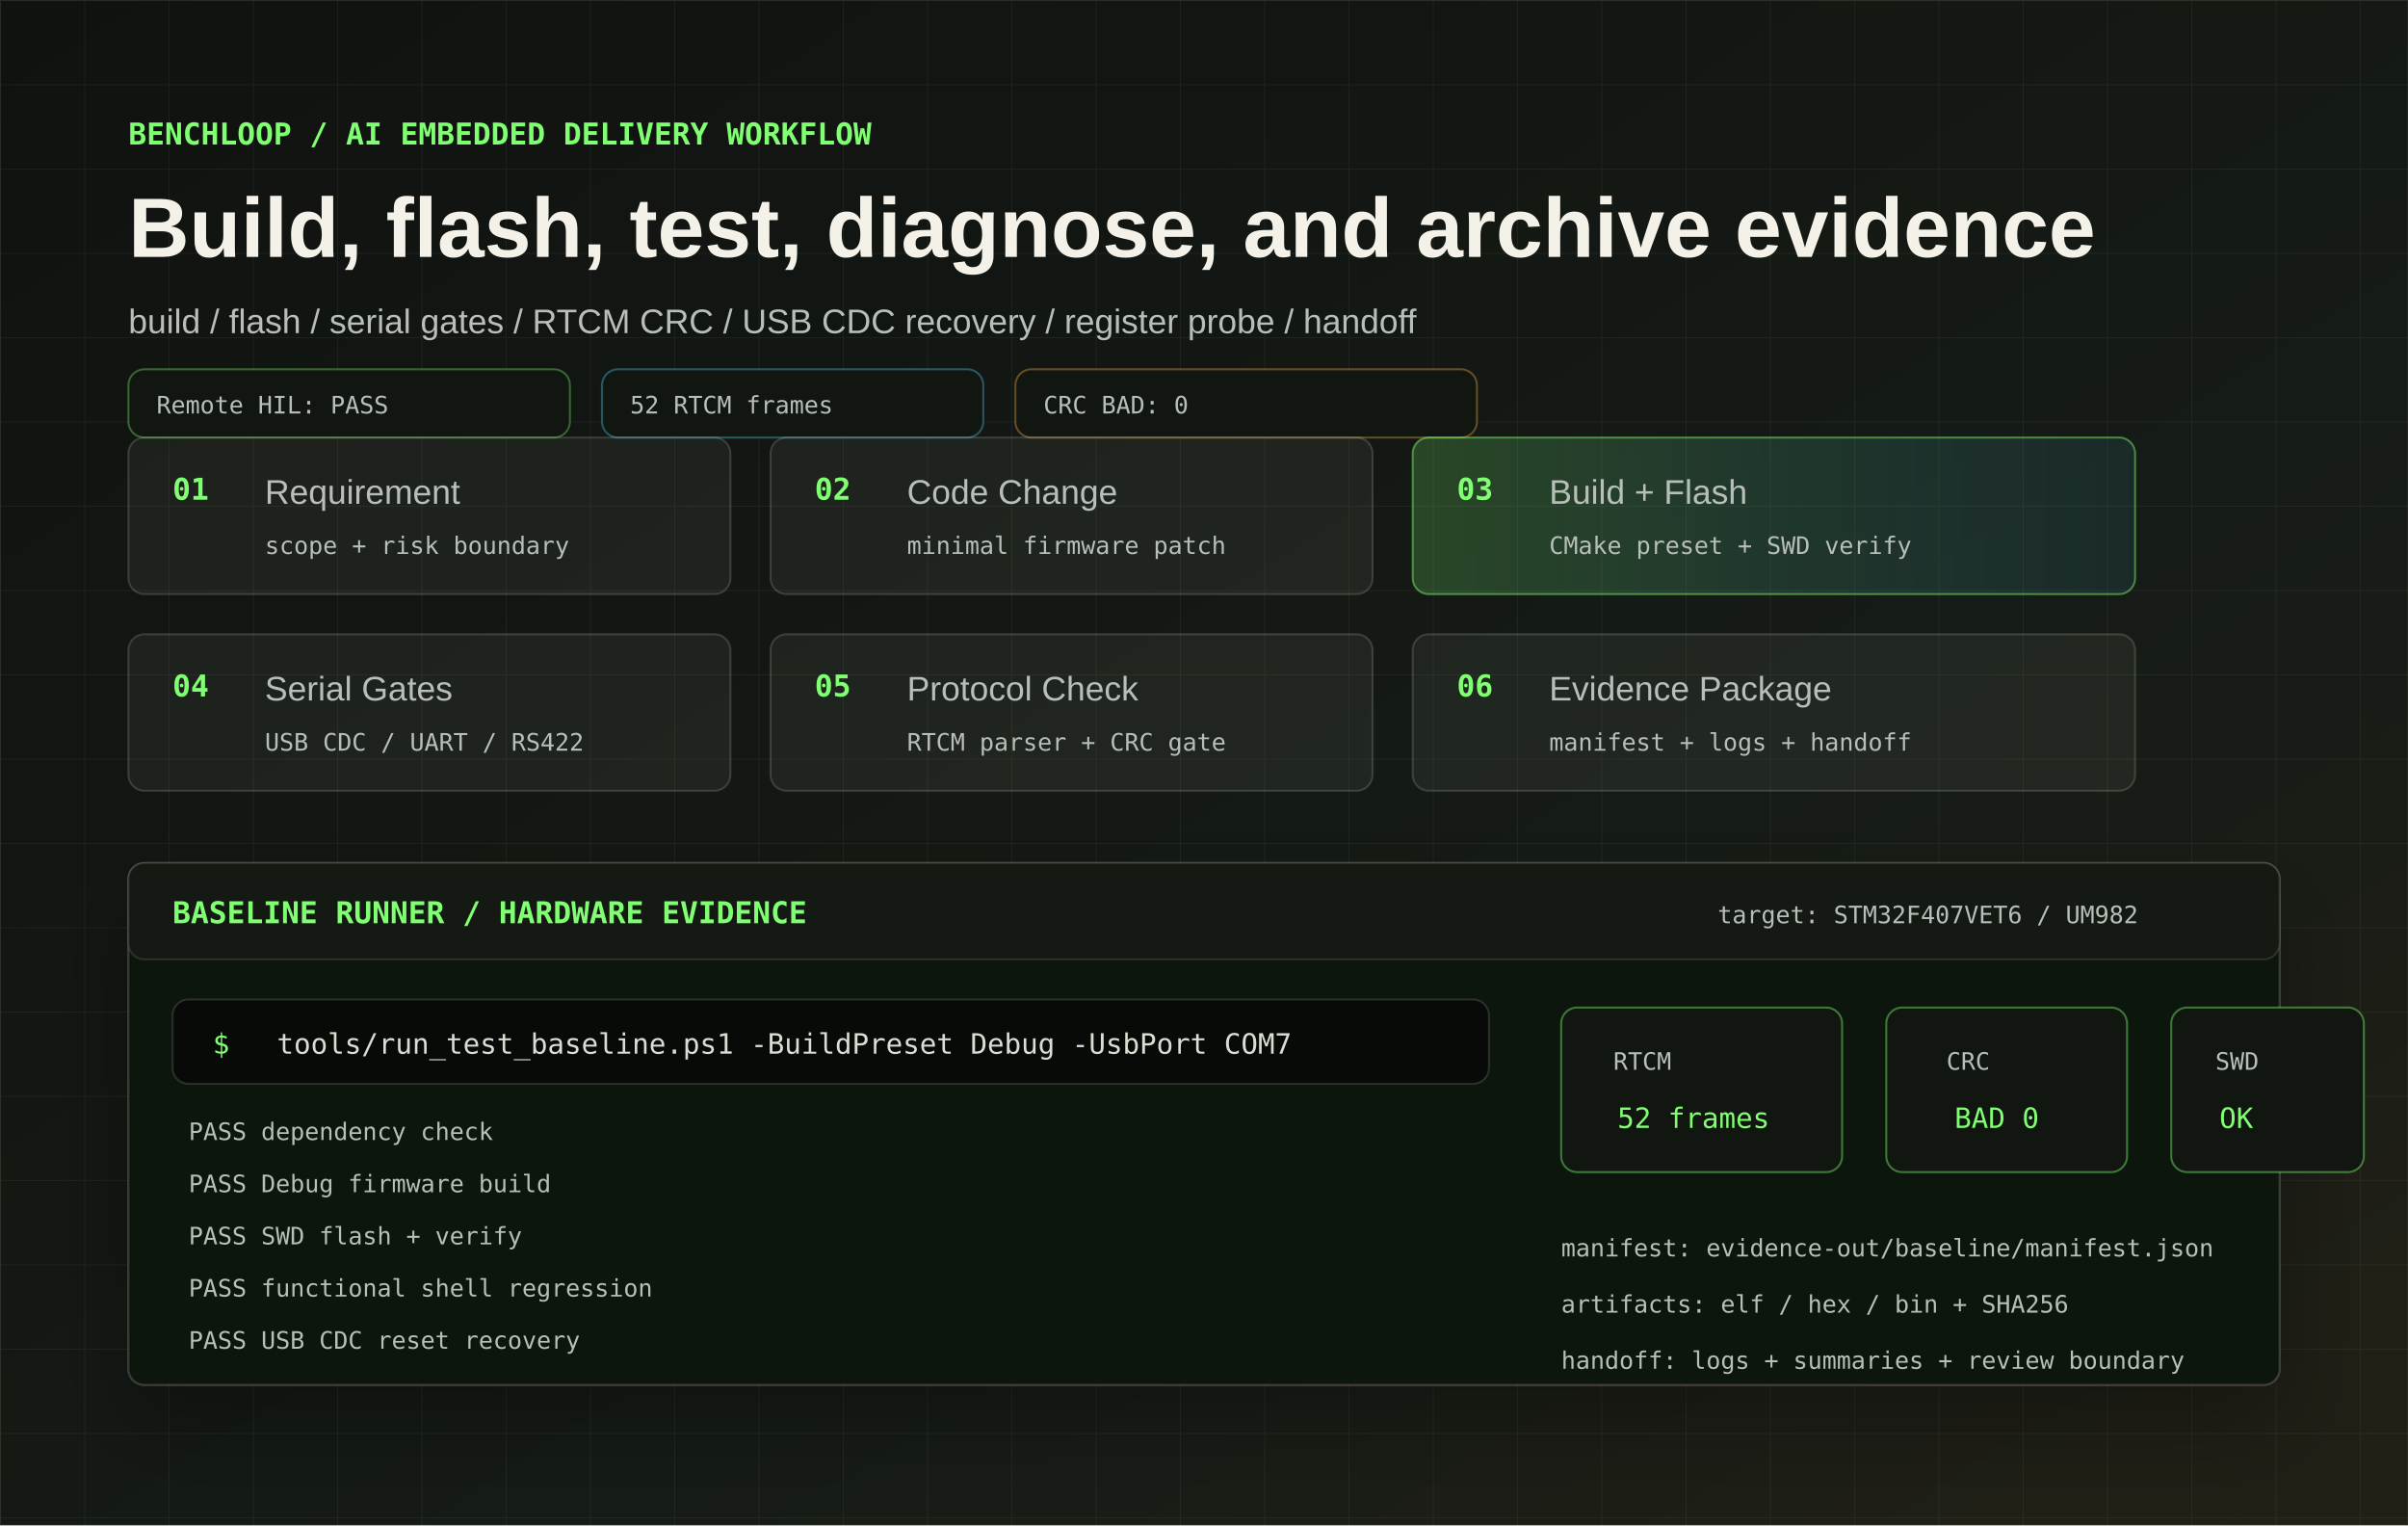
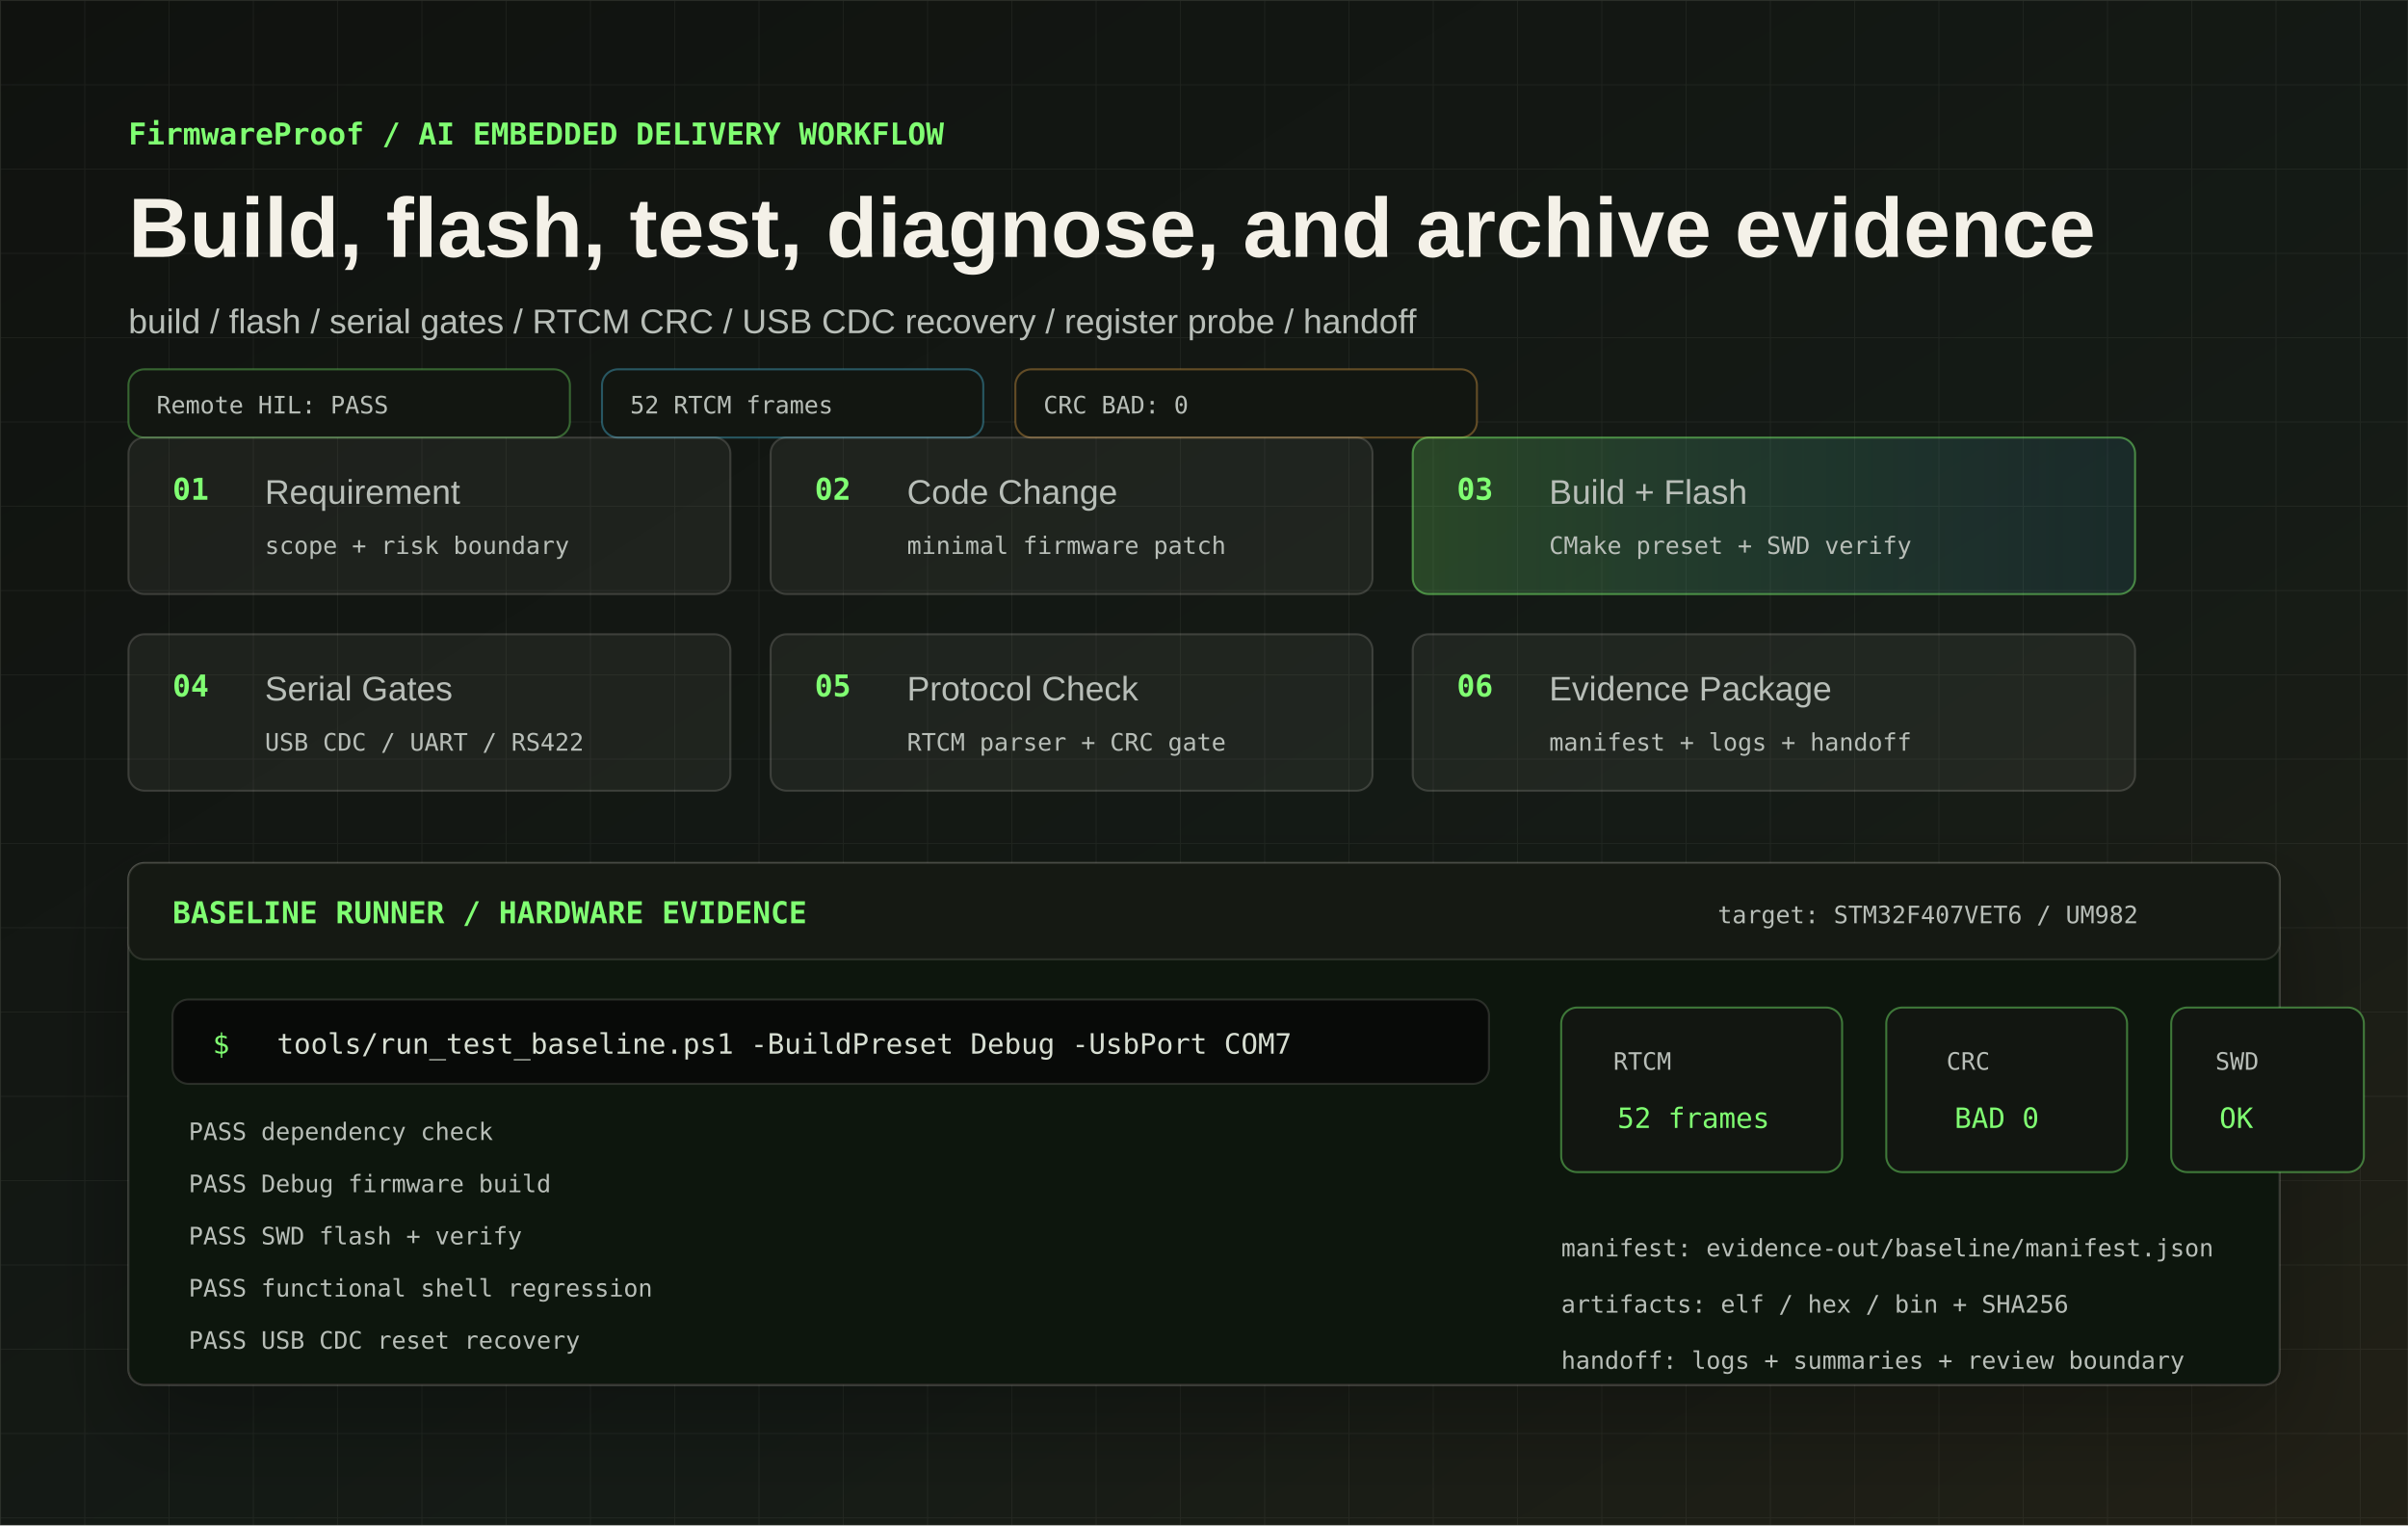
- <svg xmlns="http://www.w3.org/2000/svg" width="1200" height="760" viewBox="0 0 1200 760" role="img" aria-label="BenchLoop AI embedded workflow technical console preview">
+ <svg xmlns="http://www.w3.org/2000/svg" width="1200" height="760" viewBox="0 0 1200 760" role="img" aria-label="FirmwareProof AI embedded workflow technical console preview">
  <defs>
    <linearGradient id="bg" x1="0" y1="0" x2="1" y2="1">
      <stop offset="0" stop-color="#10120f" />
      <stop offset="0.62" stop-color="#151b16" />
      <stop offset="1" stop-color="#222016" />
    </linearGradient>
    <linearGradient id="active" x1="0" y1="0" x2="1" y2="0">
      <stop offset="0" stop-color="#80ff72" stop-opacity="0.2" />
      <stop offset="1" stop-color="#54d7ff" stop-opacity="0.08" />
    </linearGradient>
    <filter id="shadow" x="-20%" y="-20%" width="140%" height="140%">
      <feDropShadow dx="0" dy="18" stdDeviation="22" flood-color="#000000" flood-opacity="0.28" />
    </filter>
    <pattern id="grid" width="42" height="42" patternUnits="userSpaceOnUse">
      <path d="M42 0H0v42" fill="none" stroke="#f4f1e8" stroke-opacity="0.055" stroke-width="1" />
    </pattern>
    <style>
      .title{font:800 42px "Segoe UI",Arial,sans-serif;fill:#f4f1e8}
      .kicker{font:800 15px "Cascadia Code",Consolas,monospace;fill:#80ff72}
      .muted{font:400 17px "Segoe UI",Arial,sans-serif;fill:#b8beb8}
      .mono{font:400 14px "Cascadia Code",Consolas,monospace;fill:#d7ded2}
      .monoSmall{font:400 12px "Cascadia Code",Consolas,monospace;fill:#b8beb8}
      .green{fill:#80ff72}
      .cyan{fill:#54d7ff}
      .amber{fill:#ffb84d}
      .card{fill:rgba(244,241,232,0.055);stroke:#f4f1e8;stroke-opacity:.16;rx:8}
      .panel{fill:#11140f;stroke:#f4f1e8;stroke-opacity:.16;rx:8;filter:url(#shadow)}
    </style>
  </defs>
  <rect width="1200" height="760" fill="url(#bg)" />
  <rect width="1200" height="760" fill="url(#grid)" />
  <rect x="0" y="0" width="1200" height="760" fill="none" stroke="#f4f1e8" stroke-opacity="0.06" />
-   <text x="64" y="72" class="kicker">BENCHLOOP / AI EMBEDDED DELIVERY WORKFLOW</text>
+   <text x="64" y="72" class="kicker">FirmwareProof / AI EMBEDDED DELIVERY WORKFLOW</text>
  <text x="64" y="128" class="title">Build, flash, test, diagnose, and archive evidence</text>
  <text x="64" y="166" class="muted">build / flash / serial gates / RTCM CRC / USB CDC recovery / register probe / handoff</text>
  <g transform="translate(64 184)">
    <rect width="220" height="34" rx="8" fill="#121611" stroke="#80ff72" stroke-opacity=".34" />
    <text x="14" y="22" class="monoSmall" fill="#80ff72">Remote HIL: PASS</text>
  </g>
  <g transform="translate(300 184)">
    <rect width="190" height="34" rx="8" fill="#121611" stroke="#54d7ff" stroke-opacity=".34" />
    <text x="14" y="22" class="monoSmall" fill="#54d7ff">52 RTCM frames</text>
  </g>
  <g transform="translate(506 184)">
    <rect width="230" height="34" rx="8" fill="#121611" stroke="#ffb84d" stroke-opacity=".34" />
    <text x="14" y="22" class="monoSmall" fill="#ffb84d">CRC BAD: 0</text>
  </g>
  <g transform="translate(64 218)">
    <rect class="card" width="300" height="78" />
    <text x="22" y="31" class="kicker">01</text>
    <text x="68" y="33" class="muted" fill="#f4f1e8" font-weight="700">Requirement</text>
    <text x="68" y="58" class="monoSmall">scope + risk boundary</text>
  </g>
  <g transform="translate(384 218)">
    <rect class="card" width="300" height="78" />
    <text x="22" y="31" class="kicker">02</text>
    <text x="68" y="33" class="muted" fill="#f4f1e8" font-weight="700">Code Change</text>
    <text x="68" y="58" class="monoSmall">minimal firmware patch</text>
  </g>
  <g transform="translate(704 218)">
    <rect width="360" height="78" rx="8" fill="url(#active)" stroke="#80ff72" stroke-opacity=".46" />
    <text x="22" y="31" class="kicker">03</text>
    <text x="68" y="33" class="muted" fill="#f4f1e8" font-weight="700">Build + Flash</text>
    <text x="68" y="58" class="monoSmall">CMake preset + SWD verify</text>
  </g>
  <g transform="translate(64 316)">
    <rect class="card" width="300" height="78" />
    <text x="22" y="31" class="kicker">04</text>
    <text x="68" y="33" class="muted" fill="#f4f1e8" font-weight="700">Serial Gates</text>
    <text x="68" y="58" class="monoSmall">USB CDC / UART / RS422</text>
  </g>
  <g transform="translate(384 316)">
    <rect class="card" width="300" height="78" />
    <text x="22" y="31" class="kicker">05</text>
    <text x="68" y="33" class="muted" fill="#f4f1e8" font-weight="700">Protocol Check</text>
    <text x="68" y="58" class="monoSmall">RTCM parser + CRC gate</text>
  </g>
  <g transform="translate(704 316)">
    <rect class="card" width="360" height="78" />
    <text x="22" y="31" class="kicker">06</text>
    <text x="68" y="33" class="muted" fill="#f4f1e8" font-weight="700">Evidence Package</text>
    <text x="68" y="58" class="monoSmall">manifest + logs + handoff</text>
  </g>
  <g transform="translate(64 430)">
    <rect class="panel" width="1072" height="260" />
    <rect x="0" y="0" width="1072" height="48" rx="8" fill="#151913" stroke="#f4f1e8" stroke-opacity=".12" />
    <text x="22" y="30" class="kicker">BASELINE RUNNER / HARDWARE EVIDENCE</text>
    <text x="792" y="30" class="monoSmall">target: STM32F407VET6 / UM982</text>
    <rect x="22" y="68" width="656" height="42" rx="8" fill="#080a08" stroke="#f4f1e8" stroke-opacity=".14" />
    <text x="42" y="95" class="green mono">$</text>
    <text x="74" y="95" class="mono">tools/run_test_baseline.ps1 -BuildPreset Debug -UsbPort COM7</text>
    <text x="30" y="138" class="monoSmall" fill="#54d7ff">PASS dependency check</text>
    <text x="30" y="164" class="monoSmall">PASS Debug firmware build</text>
    <text x="30" y="190" class="monoSmall">PASS SWD flash + verify</text>
    <text x="30" y="216" class="monoSmall">PASS functional shell regression</text>
    <text x="30" y="242" class="monoSmall" fill="#80ff72">PASS USB CDC reset recovery</text>
    <rect x="714" y="72" width="140" height="82" rx="8" fill="#121611" stroke="#80ff72" stroke-opacity=".42" />
    <text x="740" y="103" class="monoSmall">RTCM</text>
    <text x="742" y="132" class="green mono">52 frames</text>
    <rect x="876" y="72" width="120" height="82" rx="8" fill="#121611" stroke="#80ff72" stroke-opacity=".42" />
    <text x="906" y="103" class="monoSmall">CRC</text>
    <text x="910" y="132" class="green mono">BAD 0</text>
    <rect x="1018" y="72" width="96" height="82" rx="8" fill="#121611" stroke="#80ff72" stroke-opacity=".42" />
    <text x="1040" y="103" class="monoSmall">SWD</text>
    <text x="1042" y="132" class="green mono">OK</text>
    <text x="714" y="196" class="monoSmall" fill="#80ff72">manifest: evidence-out/baseline/manifest.json</text>
    <text x="714" y="224" class="monoSmall">artifacts: elf / hex / bin + SHA256</text>
    <text x="714" y="252" class="monoSmall">handoff: logs + summaries + review boundary</text>
  </g>
</svg>
